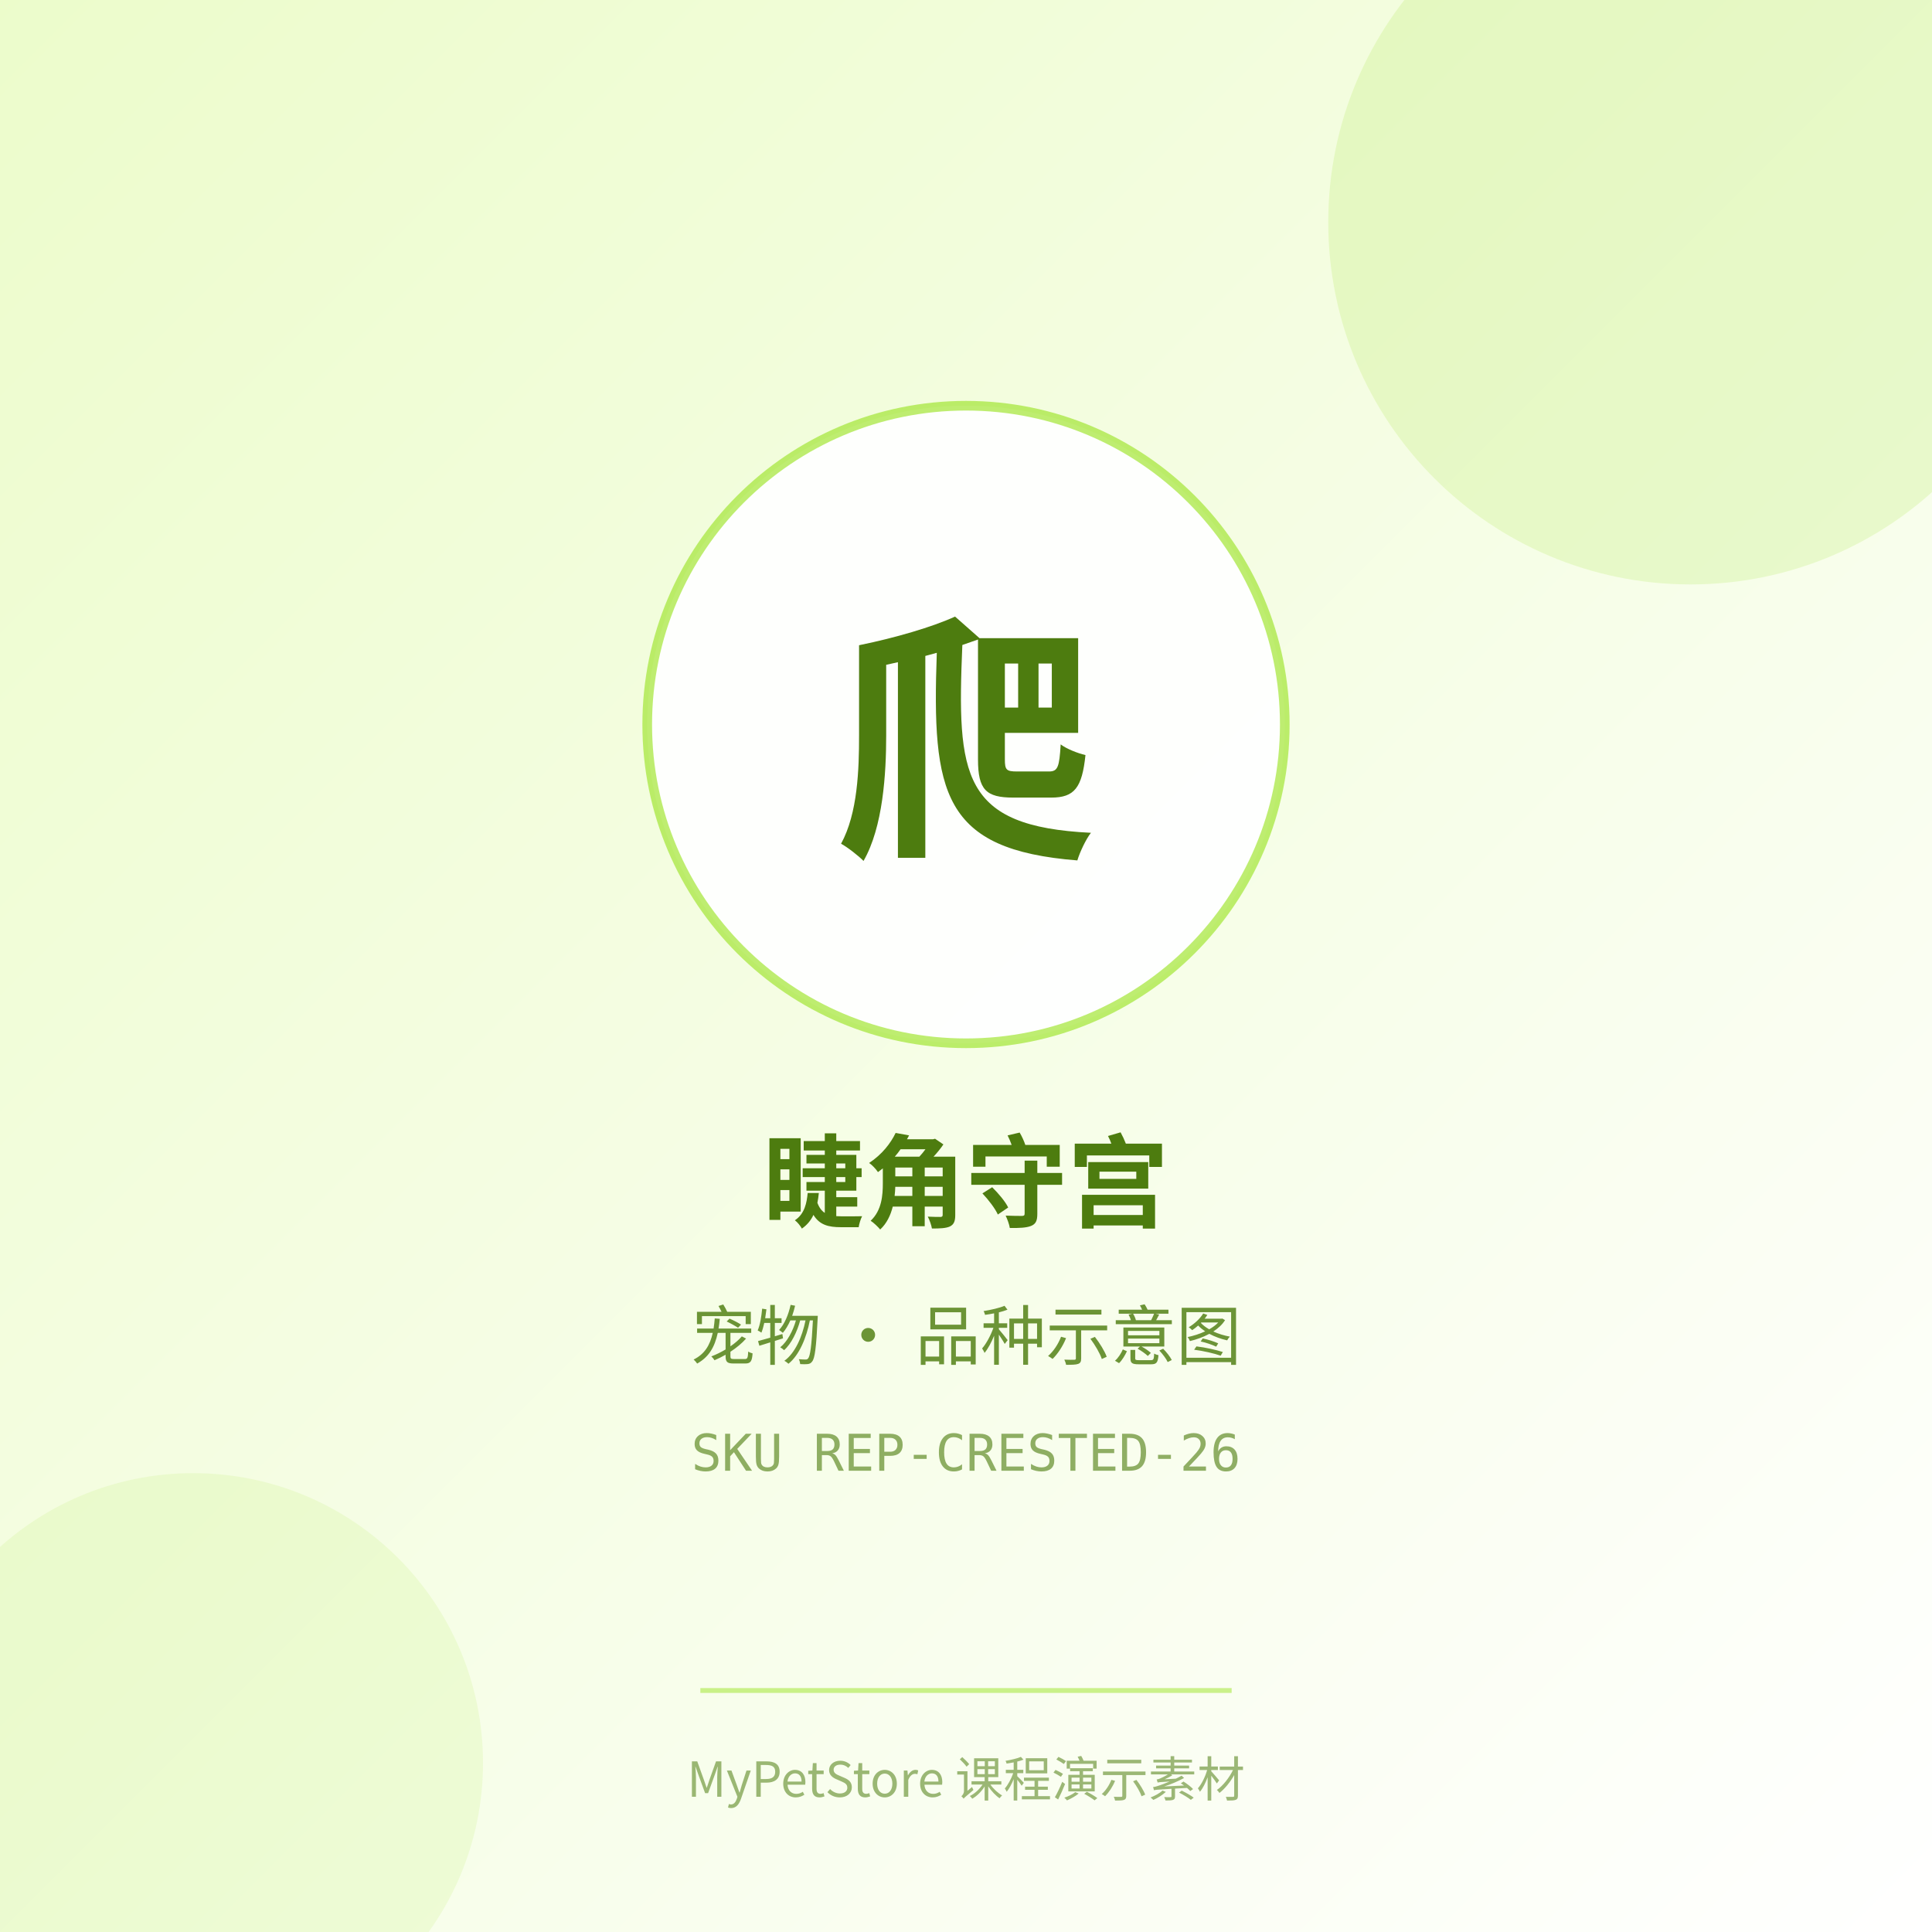
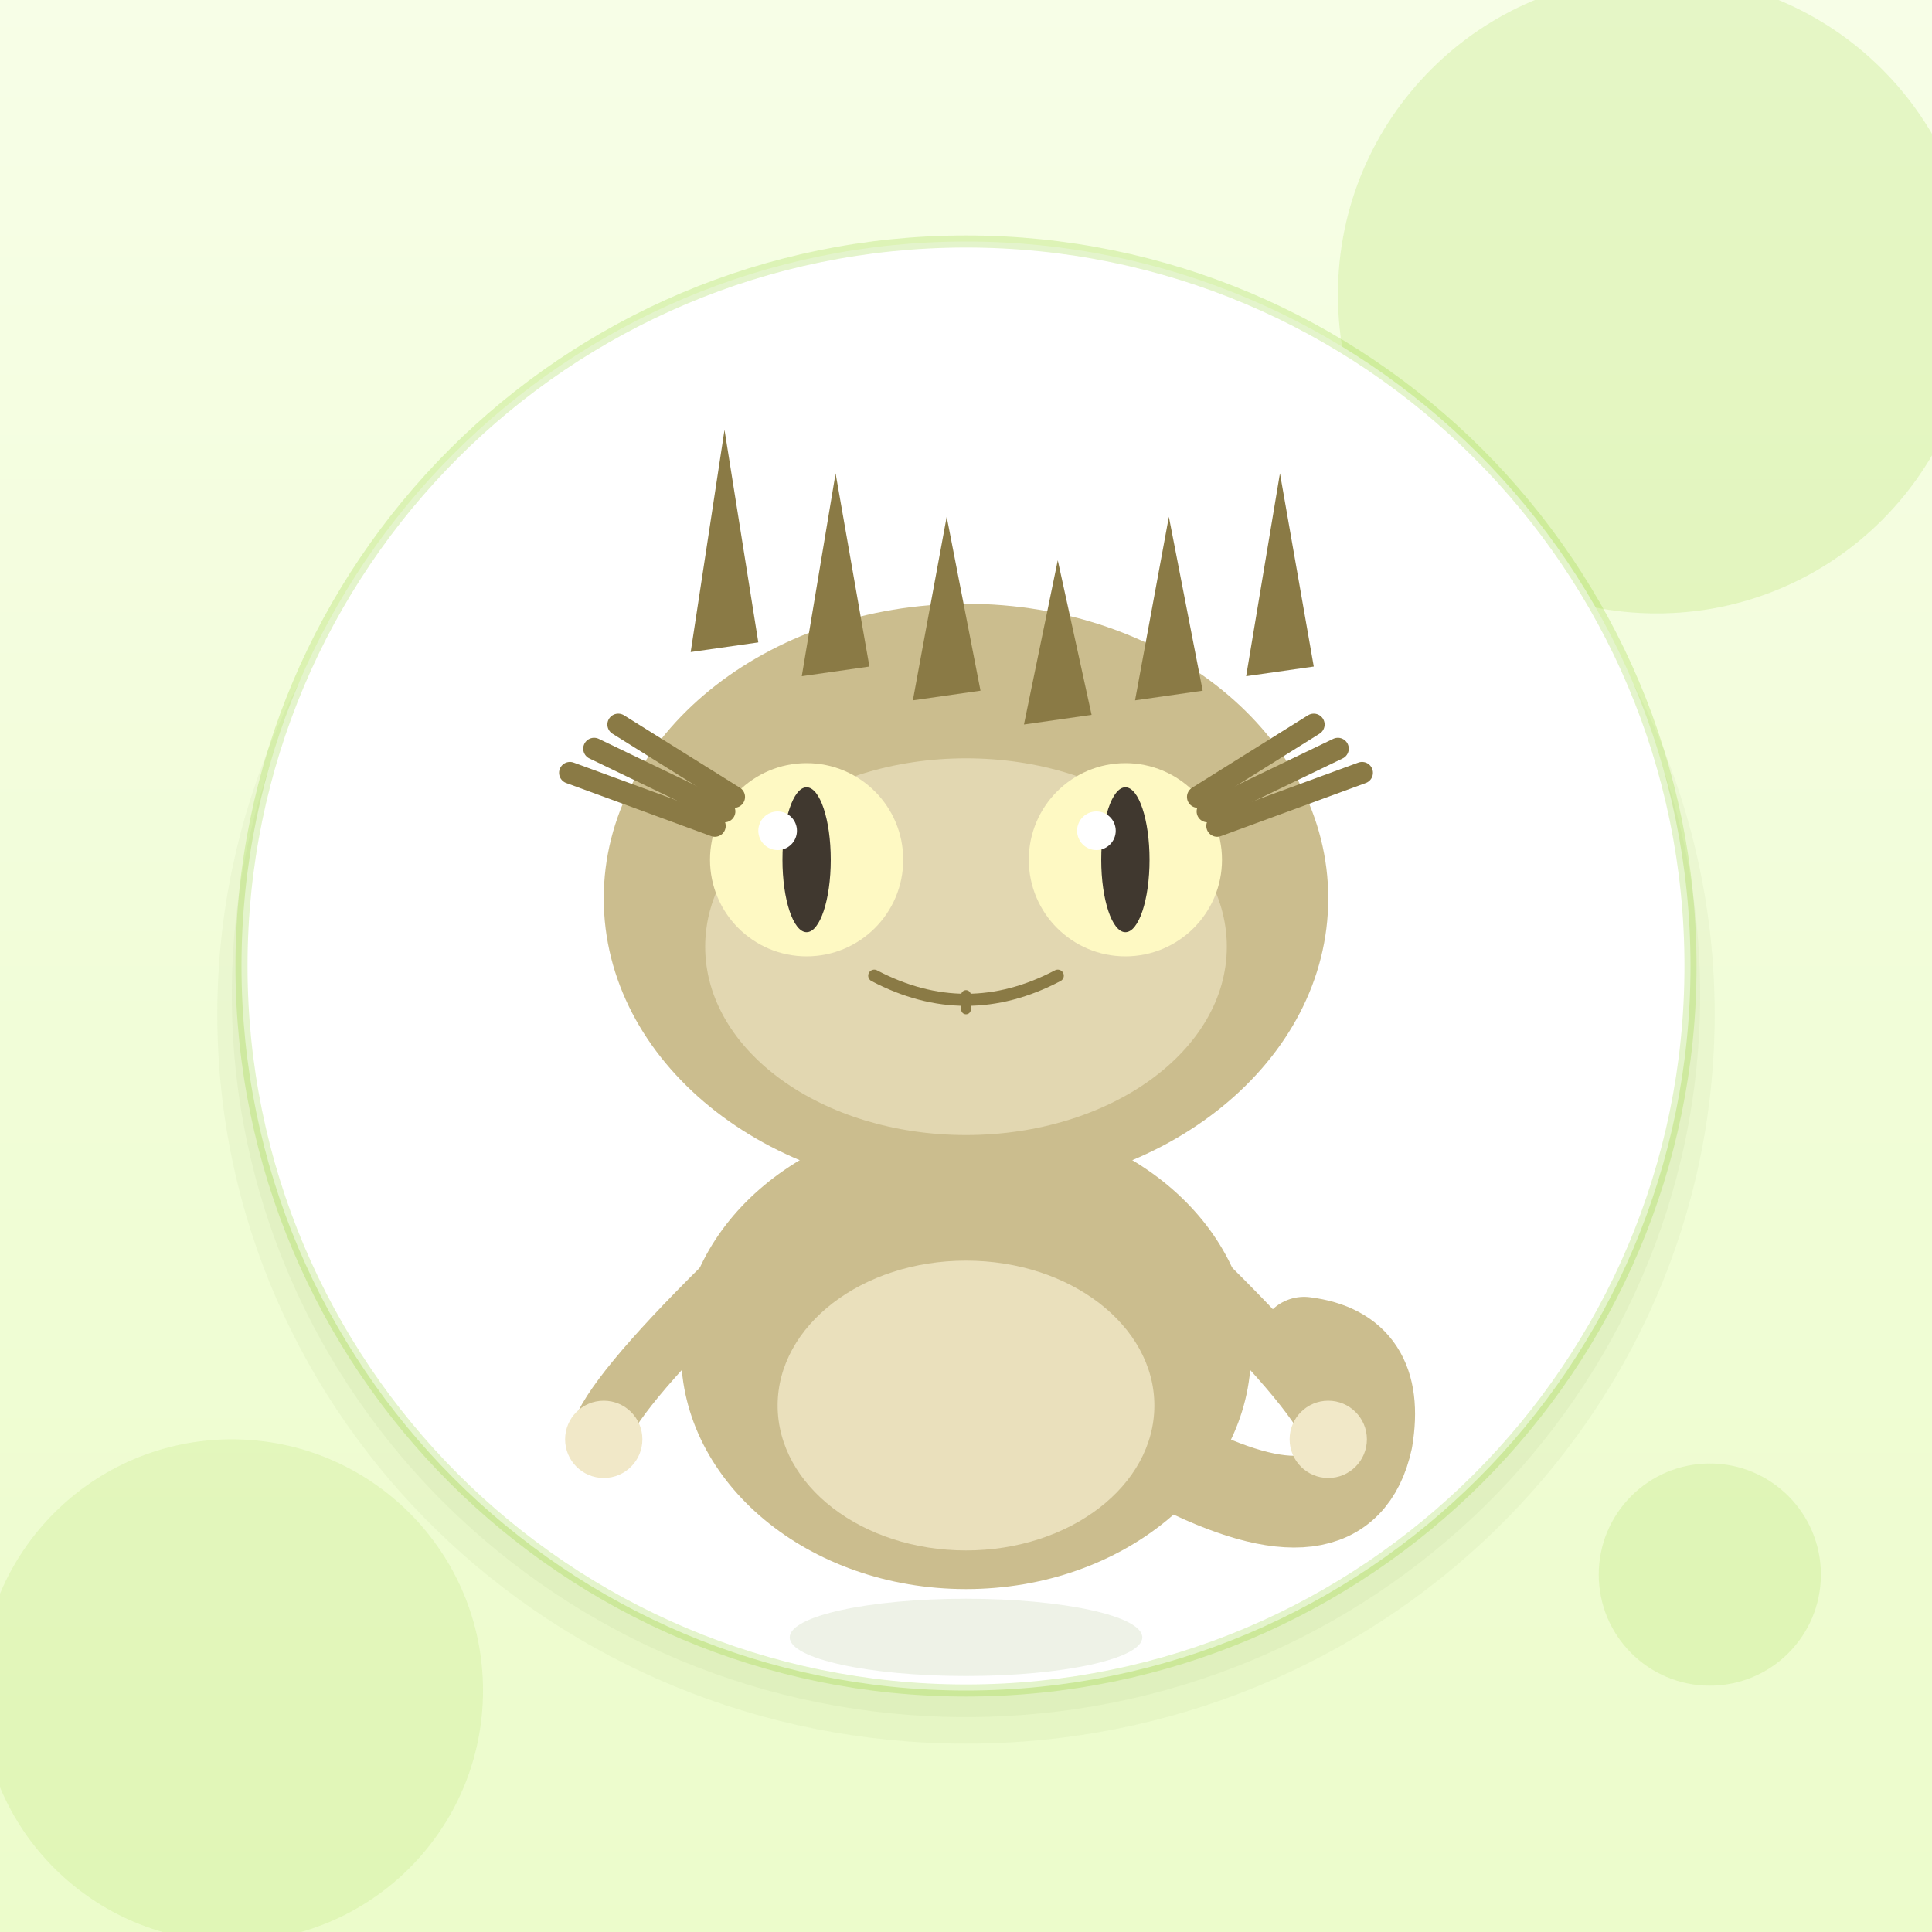
- <svg xmlns="http://www.w3.org/2000/svg" width="800" height="800" viewBox="0 0 800 800" role="img" aria-label="睫角守宫 教学示意图">
+ <svg xmlns="http://www.w3.org/2000/svg" viewBox="0 0 800 800">
  <defs>
-     <linearGradient id="bg" x1="0" y1="0" x2="1" y2="1">
-       <stop offset="0%" stop-color="#ecfccb" />
-       <stop offset="100%" stop-color="#ffffff" />
+     <linearGradient id="bg" x1="0" y1="0" x2="0" y2="1">
+       <stop offset="0" stop-color="#f7fee7" />
+       <stop offset="1" stop-color="#ecfccb" />
    </linearGradient>
  </defs>
  <rect width="800" height="800" fill="url(#bg)" />
-   <circle cx="700" cy="92" r="150" fill="#a3e635" opacity="0.18" />
-   <circle cx="80" cy="730" r="120" fill="#a3e635" opacity="0.12" />
-   <circle cx="400" cy="300" r="132" fill="#ffffff" opacity="0.94" />
-   <circle cx="400" cy="300" r="132" fill="none" stroke="#a3e635" stroke-width="4" opacity="0.7" />
-   <text x="400" y="347" text-anchor="middle" font-family="Microsoft YaHei, PingFang SC, Noto Sans CJK SC, sans-serif" font-size="108" font-weight="700" fill="#4d7c0f">爬</text>
-   <text x="400" y="505" text-anchor="middle" font-family="Microsoft YaHei, PingFang SC, Noto Sans CJK SC, sans-serif" font-size="42" font-weight="700" fill="#4d7c0f">睫角守宫</text>
-   <text x="400" y="563" text-anchor="middle" font-family="Microsoft YaHei, PingFang SC, Noto Sans CJK SC, sans-serif" font-size="27" fill="#4d7c0f" opacity="0.82">宠物 · 品种示意图</text>
-   <text x="400" y="609" text-anchor="middle" font-family="Consolas, monospace" font-size="21" fill="#4d7c0f" opacity="0.62">SKU REP-CRESTED-26</text>
-   <line x1="290" y1="700" x2="510" y2="700" stroke="#a3e635" stroke-width="2" opacity="0.55" />
-   <text x="400" y="744" text-anchor="middle" font-family="Microsoft YaHei, PingFang SC, Noto Sans CJK SC, sans-serif" font-size="20" fill="#4d7c0f" opacity="0.55">MyPetStore 课程演示素材</text>
+   <g id="deco" fill="#84cc16">
+     <circle cx="686" cy="122" r="132" opacity="0.16" />
+     <circle cx="96" cy="700" r="104" opacity="0.12" />
+     <circle cx="708" cy="652" r="46" opacity="0.14" />
+   </g>
+   <g id="plate">
+     <ellipse cx="400" cy="420" rx="310" ry="302" fill="#4d7c0f" opacity="0.05" />
+     <ellipse cx="400" cy="412" rx="304" ry="299" fill="#4d7c0f" opacity="0.05" />
+     <circle cx="400" cy="400" r="300" fill="#ffffff" />
+     <circle cx="400" cy="400" r="300" fill="none" stroke="#84cc16" stroke-width="5" opacity="0.22" />
+   </g>
+   <g id="art">
+     <ellipse cx="400" cy="678" rx="73" ry="16" fill="#4d7c0f" opacity="0.1" />
+     <path d="M 486 606 Q 556 642 566 596 Q 572 560 540 556" fill="none" stroke="#cbbd8e" stroke-width="38" stroke-linecap="round" stroke-linejoin="round" />
+     <ellipse cx="400" cy="560" rx="118" ry="98" fill="#cbbd8e" />
+     <ellipse cx="400" cy="582" rx="78" ry="60" fill="#f1e8c8" opacity="0.8" />
+     <path d="M 312 520 Q 260 570 250 590" fill="none" stroke="#cbbd8e" stroke-width="24" stroke-linecap="round" stroke-linejoin="round" />
+     <circle cx="250" cy="596" r="16" fill="#f1e8c8" />
+     <path d="M 488 520 Q 540 570 550 590" fill="none" stroke="#cbbd8e" stroke-width="24" stroke-linecap="round" stroke-linejoin="round" />
+     <circle cx="550" cy="596" r="16" fill="#f1e8c8" />
+     <ellipse cx="400" cy="372" rx="150" ry="122" fill="#cbbd8e" />
+     <ellipse cx="400" cy="392" rx="108" ry="78" fill="#f1e8c8" opacity="0.6" />
+     <polygon points="286,270 300,178 314,266" fill="#8a7a45" />
+     <polygon points="332,280 346,196 360,276" fill="#8a7a45" />
+     <polygon points="378,290 392,214 406,286" fill="#8a7a45" />
+     <polygon points="424,300 438,232 452,296" fill="#8a7a45" />
+     <polygon points="470,290 484,214 498,286" fill="#8a7a45" />
+     <polygon points="516,280 530,196 544,276" fill="#8a7a45" />
+     <circle cx="334" cy="356" r="40" fill="#fef9c3" />
+     <ellipse cx="334" cy="356" rx="10" ry="30" fill="#40382f" />
+     <circle cx="322" cy="344" r="8" fill="#ffffff" />
+     <path d="M 304 330 L 256 300" fill="none" stroke="#8a7a45" stroke-width="9" stroke-linecap="round" stroke-linejoin="round" />
+     <path d="M 300 336 L 246 310" fill="none" stroke="#8a7a45" stroke-width="9" stroke-linecap="round" stroke-linejoin="round" />
+     <path d="M 296 342 L 236 320" fill="none" stroke="#8a7a45" stroke-width="9" stroke-linecap="round" stroke-linejoin="round" />
+     <circle cx="466" cy="356" r="40" fill="#fef9c3" />
+     <ellipse cx="466" cy="356" rx="10" ry="30" fill="#40382f" />
+     <circle cx="454" cy="344" r="8" fill="#ffffff" />
+     <path d="M 496 330 L 544 300" fill="none" stroke="#8a7a45" stroke-width="9" stroke-linecap="round" stroke-linejoin="round" />
+     <path d="M 500 336 L 554 310" fill="none" stroke="#8a7a45" stroke-width="9" stroke-linecap="round" stroke-linejoin="round" />
+     <path d="M 504 342 L 564 320" fill="none" stroke="#8a7a45" stroke-width="9" stroke-linecap="round" stroke-linejoin="round" />
+     <path d="M 362 404 Q 400 424 438 404" fill="none" stroke="#8a7a45" stroke-width="5" stroke-linecap="round" stroke-linejoin="round" />
+     <path d="M 400 412 L 400 418" fill="none" stroke="#8a7a45" stroke-width="4" stroke-linecap="round" stroke-linejoin="round" />
+   </g>
</svg>
